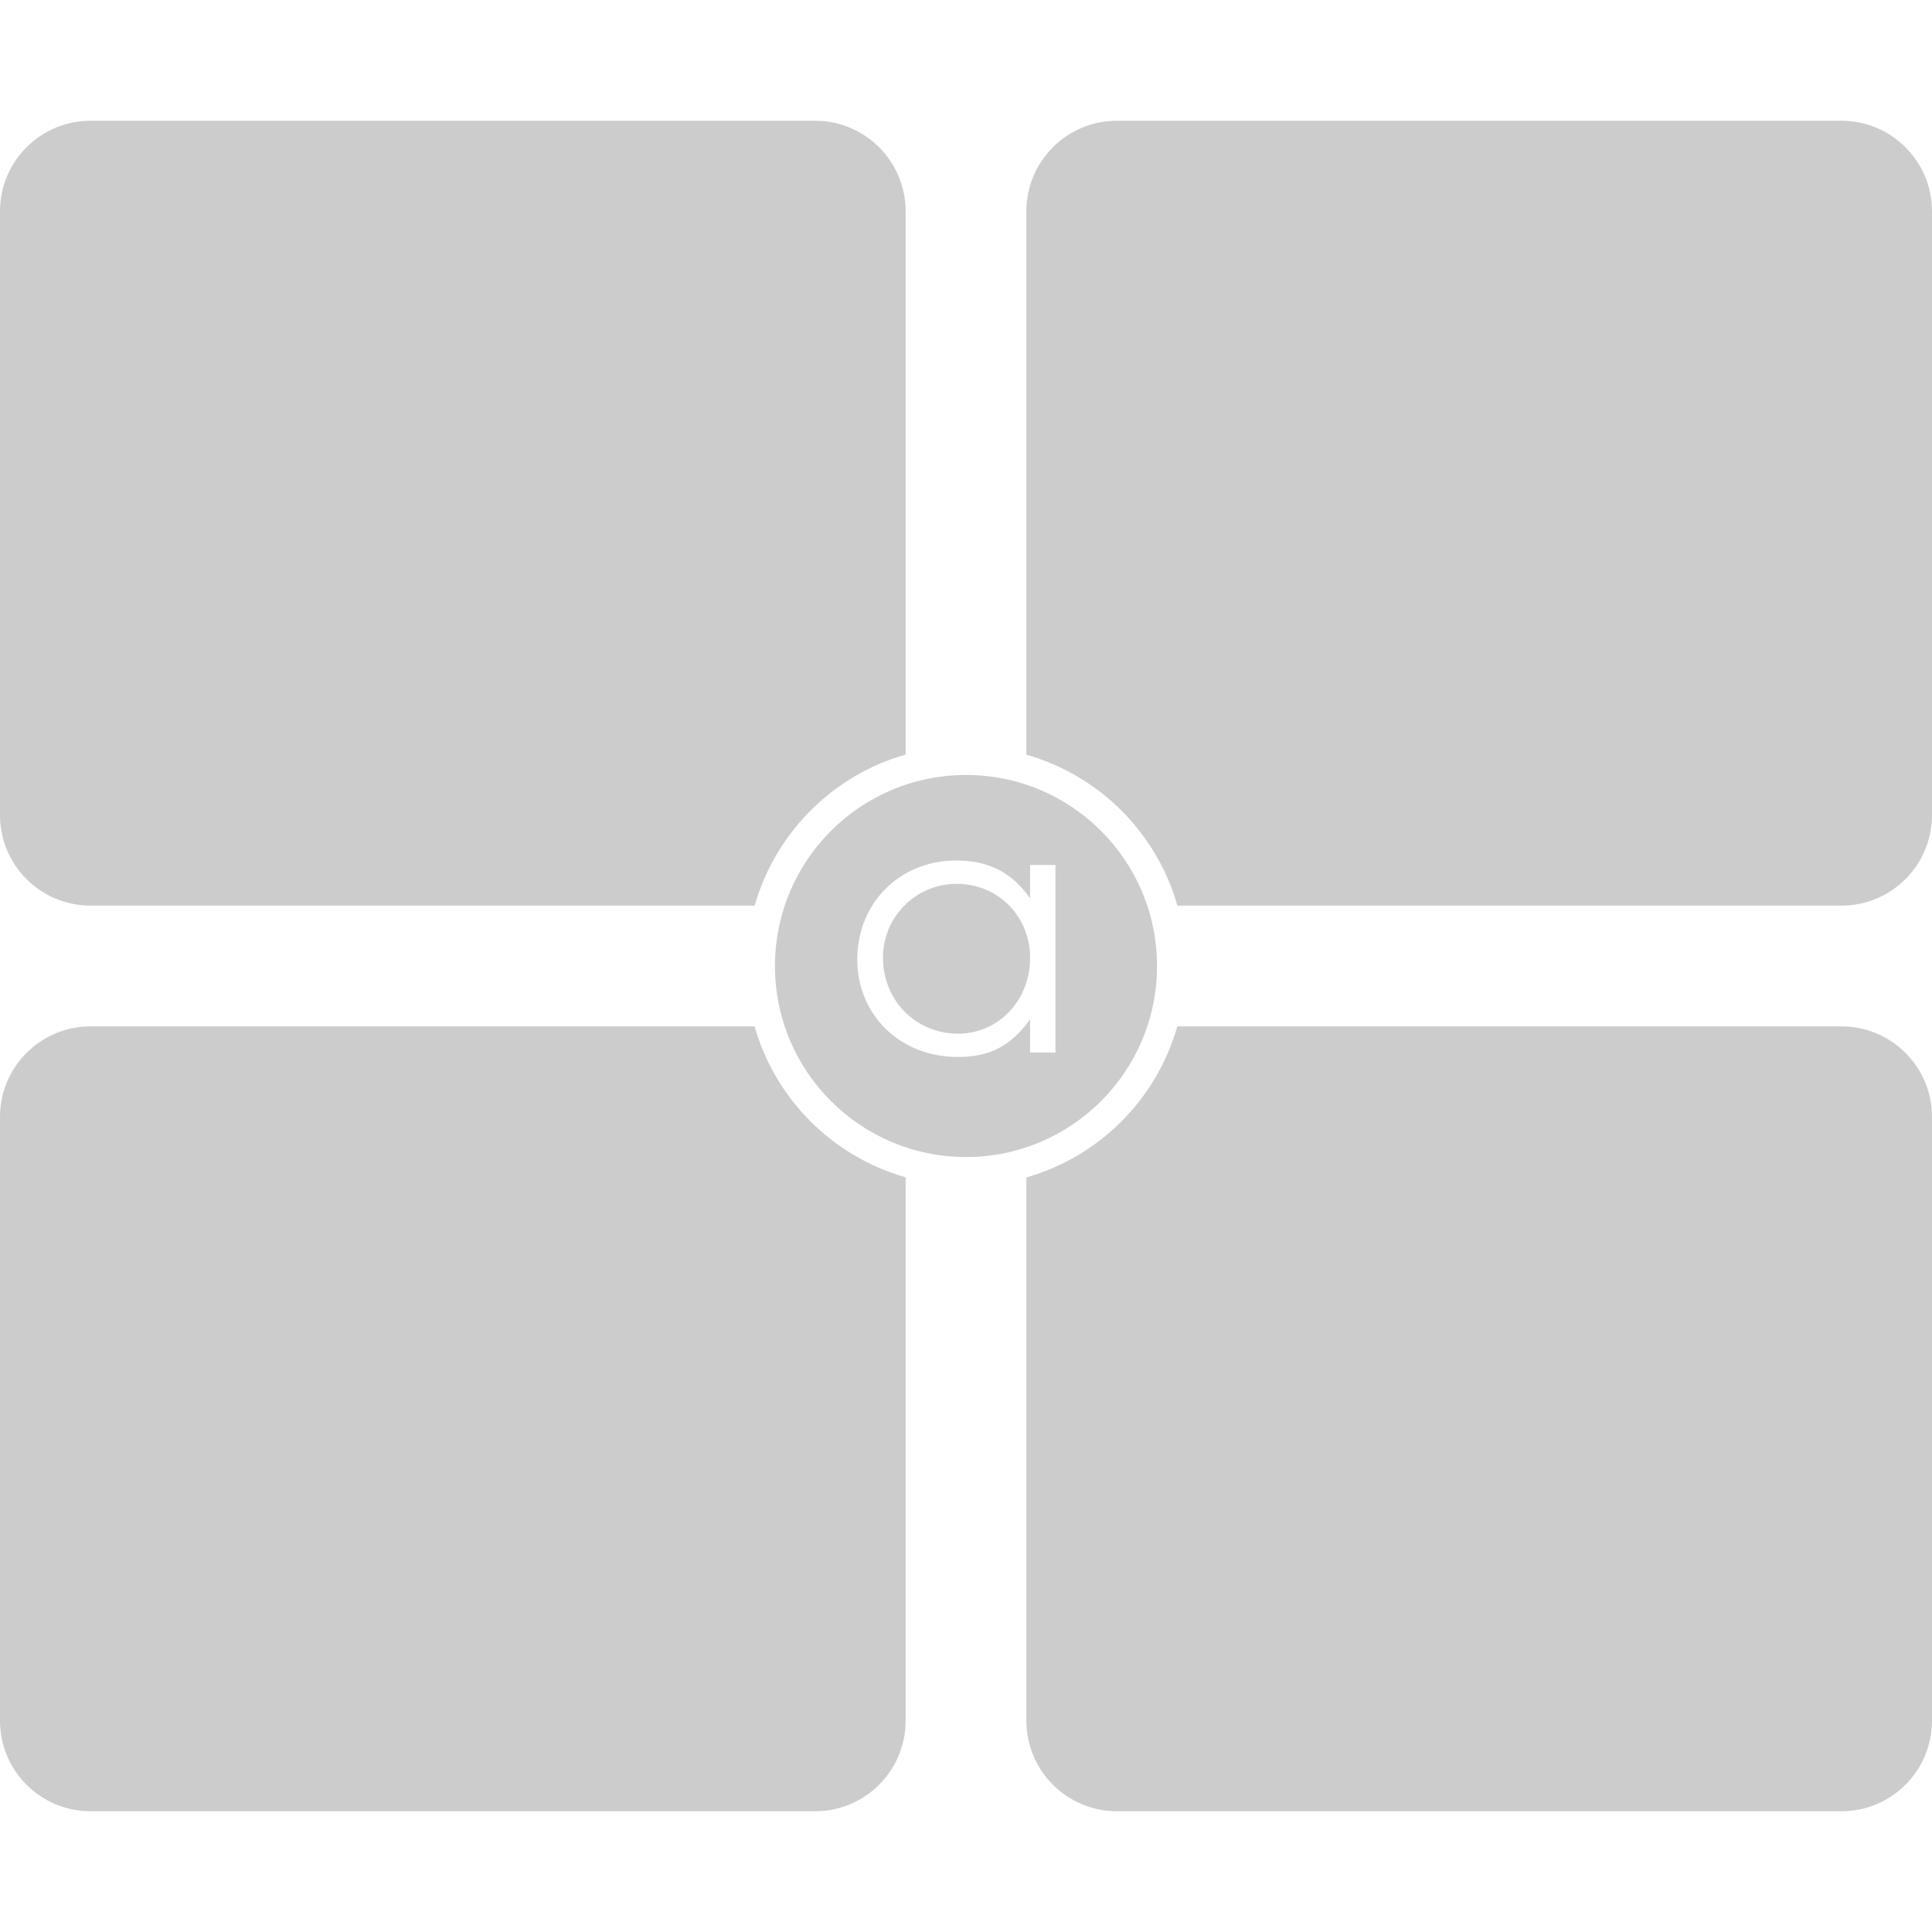
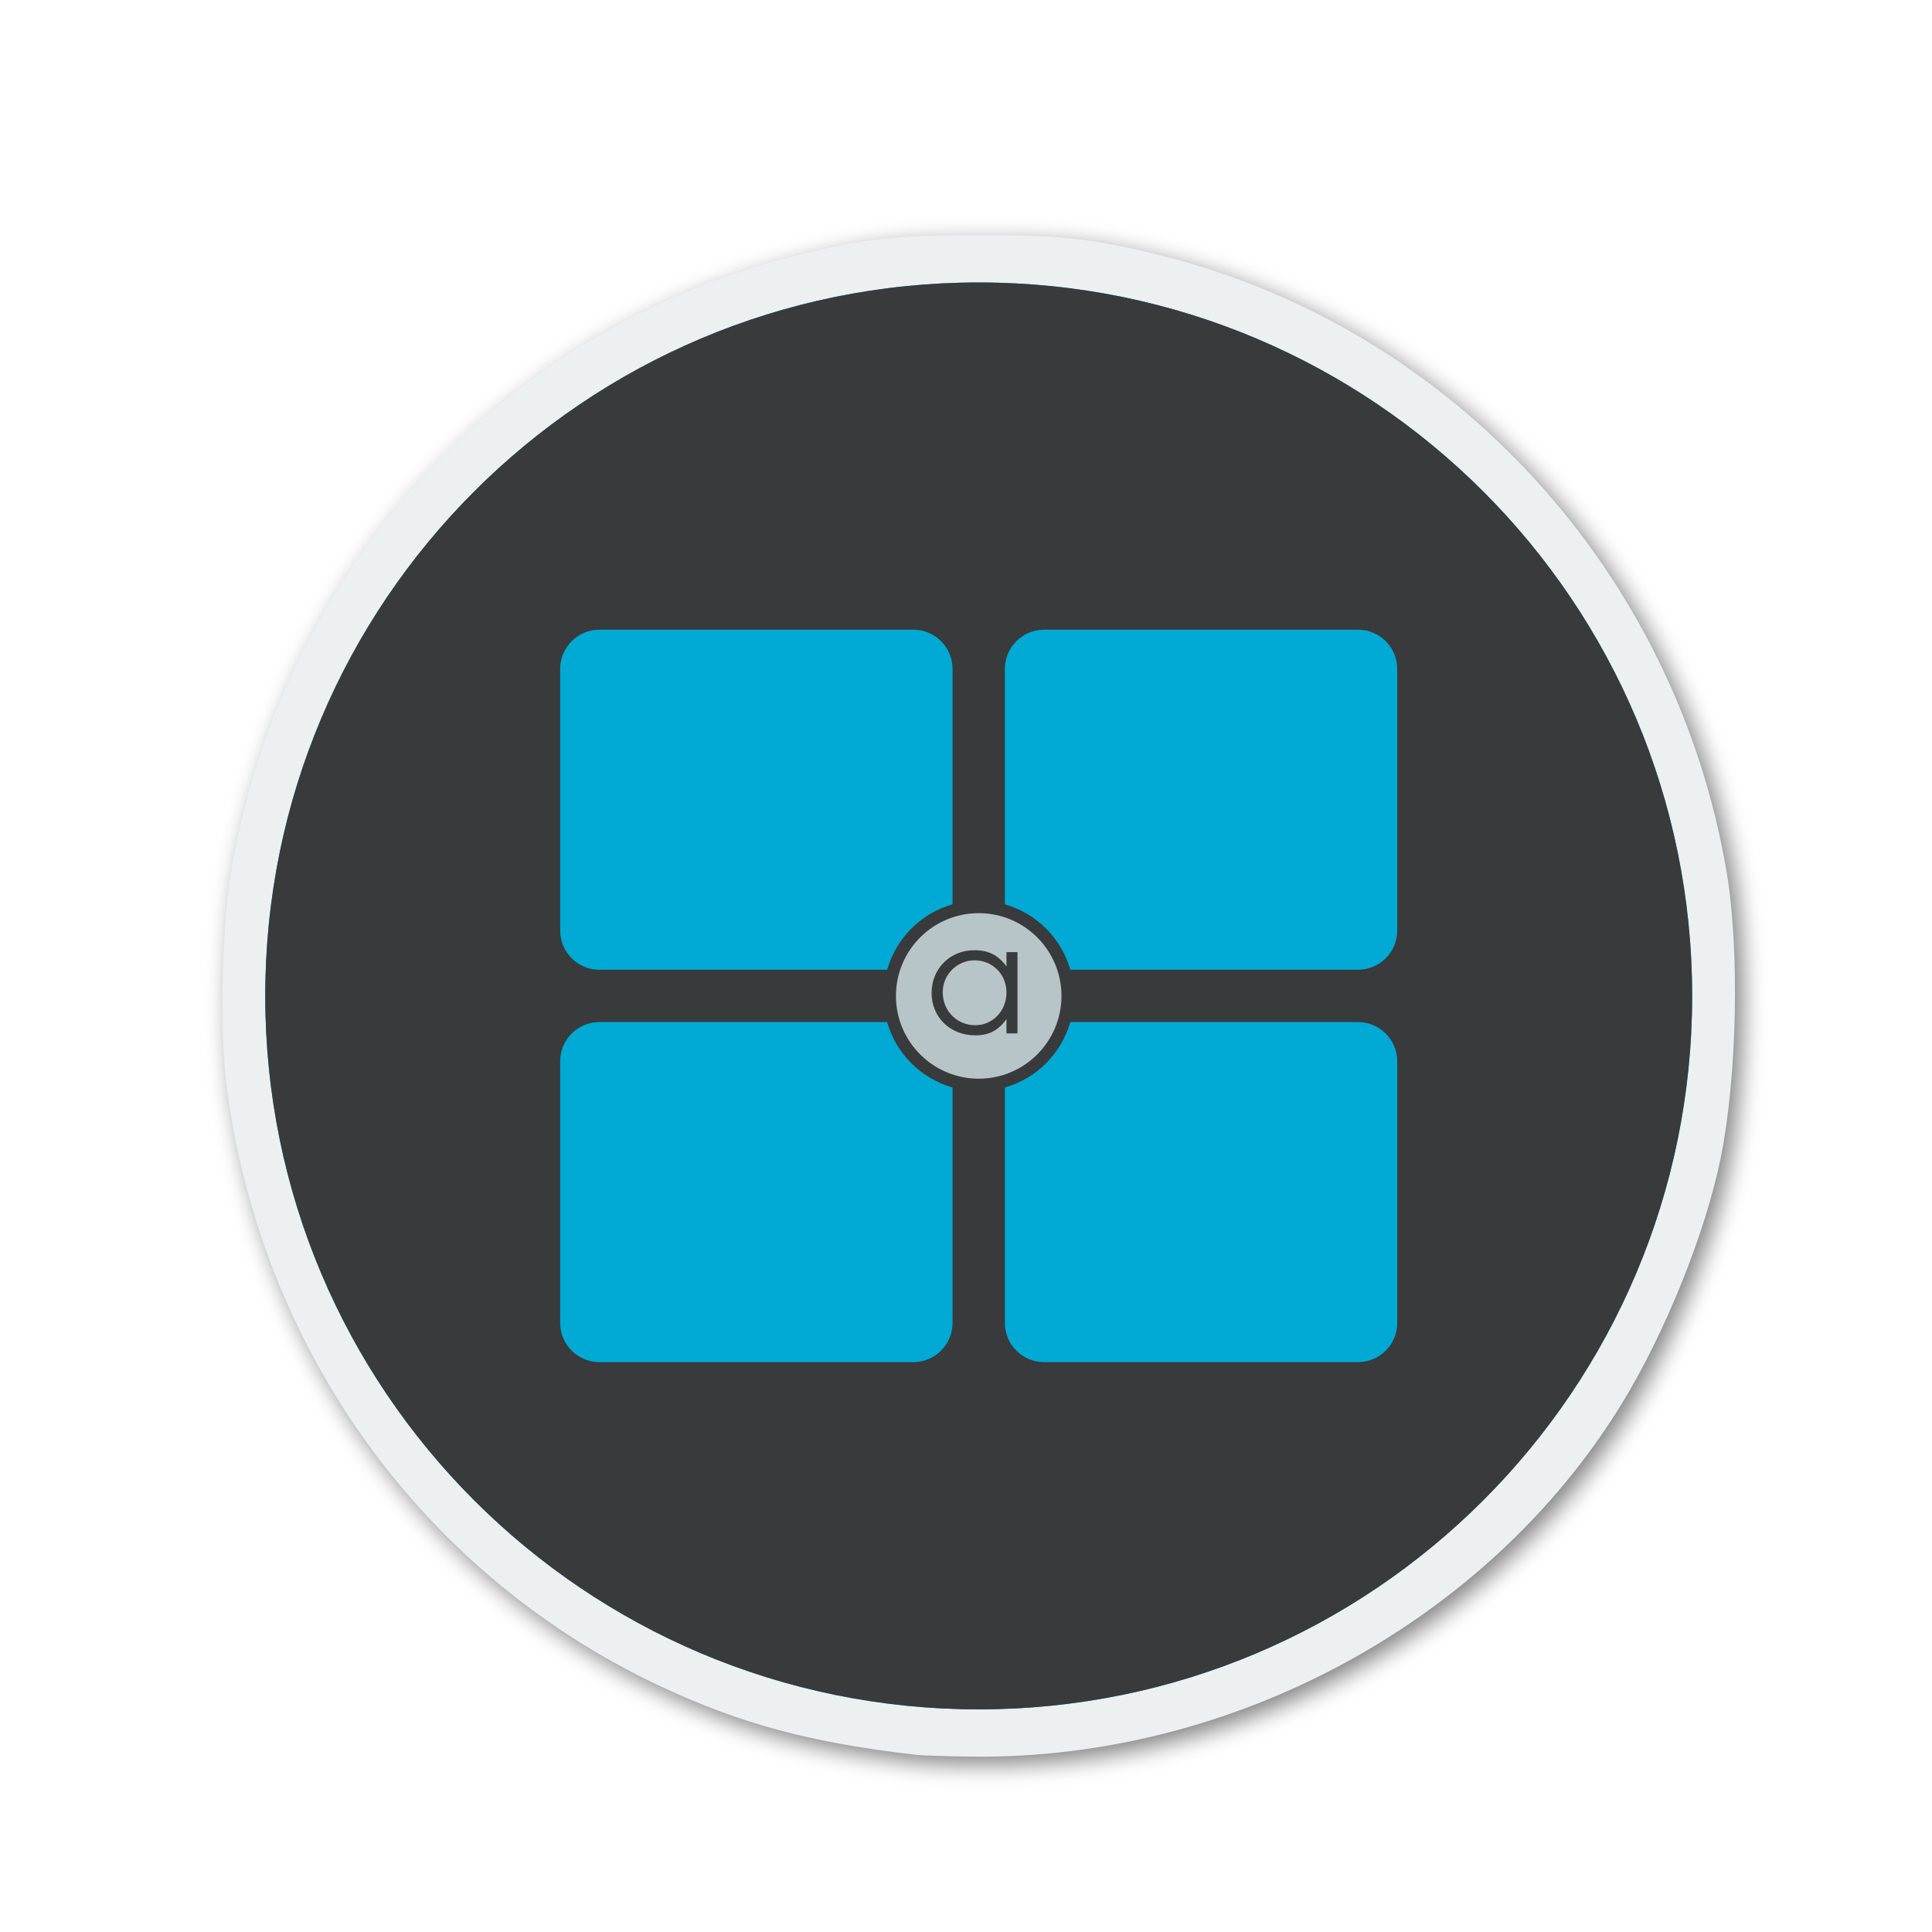
- <svg xmlns="http://www.w3.org/2000/svg" viewBox="0 0 512 512" version="1.1" id="svg4">
-   <defs id="defs8" />
-   <path style="fill:#cccccc" d="M 24 32 C 10.745 32 0 42.745 0 56 L 0 216 C 0 229.255 10.745 240 24 240 L 199.996 240 A 58.294 58.294 0 0 1 240 199.965 L 240 56 C 240 42.745 229.255 32 216 32 L 24 32 z M 296 32 C 282.745 32 272 42.745 272 56 L 272 199.996 A 58.294 58.294 0 0 1 312.035 240 L 488 240 C 501.255 240 512 229.255 512 216 L 512 56 C 512 42.745 501.255 32 488 32 L 296 32 z M 313.877 48.092 C 322.891 48.092 329.247 51.318 334.371 58.529 L 334.371 49.324 L 341.393 49.324 L 341.393 101.227 L 334.371 101.227 L 334.371 92.117 C 328.868 99.518 323.174 102.459 314.35 102.459 C 298.409 102.459 286.549 90.884 286.549 75.418 C 286.549 59.857 298.316 48.092 313.877 48.092 z M 314.066 54.543 C 302.775 54.543 293.666 63.652 293.666 74.943 C 293.666 86.804 302.68 96.008 314.445 96.008 C 325.642 96.008 334.371 86.805 334.371 75.039 C 334.371 63.463 325.452 54.543 314.066 54.543 z M 24 272 C 10.745 272 0 282.745 0 296 L 0 456 C 0 469.255 10.745 480 24 480 L 216 480 C 229.255 480 240 469.255 240 456 L 240 312.004 A 58.294 58.294 0 0 1 199.965 272 L 24 272 z M 312.004 272 A 58.294 58.294 0 0 1 272 312.035 L 272 456 C 272 469.255 282.745 480 296 480 L 488 480 C 501.255 480 512 469.255 512 456 L 512 296 C 512 282.745 501.255 272 488 272 L 312.004 272 z " id="path2" />
-   <rect style="fill:#cccccc;fill-opacity:1" id="rect7" width="88.976" height="76.703" x="282.267" y="44.111" />
-   <path style="fill:#cccccc;fill-opacity:1" d="M 256 205.375 A 50.624 50.624 0 0 0 205.375 256 A 50.624 50.624 0 0 0 256 306.625 A 50.624 50.624 0 0 0 306.625 256 A 50.624 50.624 0 0 0 256 205.375 z M 253.357 228.043 C 261.99 228.043 268.078 231.131 272.984 238.037 L 272.984 229.225 L 279.709 229.225 L 279.709 278.928 L 272.984 278.928 L 272.984 270.205 C 267.714 277.293 262.261 280.109 253.811 280.109 C 238.545 280.109 227.188 269.024 227.188 254.213 C 227.188 239.311 238.455 228.043 253.357 228.043 z M 253.539 234.221 C 242.726 234.221 234.002 242.945 234.002 253.758 C 234.002 265.116 242.635 273.93 253.902 273.93 C 264.625 273.93 272.984 265.117 272.984 253.85 C 272.984 242.764 264.443 234.221 253.539 234.221 z " id="path79" />
+ <svg xmlns="http://www.w3.org/2000/svg" xmlns:xlink="http://www.w3.org/1999/xlink" height="512" width="512" version="1.1" id="svg2">
+   <defs id="defs6">
+     <linearGradient gradientTransform="matrix(0,-1,1,0,-1.5e-6,48)" gradientUnits="userSpaceOnUse" x2="47" x1="1" id="linearGradient3764">
+       <stop id="stop7" stop-opacity="1" stop-color="#e4e4e4" />
+       <stop id="stop9" stop-opacity="1" stop-color="#eee" offset="1" />
+     </linearGradient>
+     <clipPath id="clipPath-365326813">
+       <g id="g12" transform="translate(0,-1004.362)">
+         <path style="fill:#1890d0" id="path14" transform="matrix(15.33333,0,0,11.5,415,878.8622)" d="m -24,13 c 0,1.105 -0.672,2 -1.5,2 -0.828,0 -1.5,-0.895 -1.5,-2 0,-1.105 0.672,-2 1.5,-2 0.828,0 1.5,0.895 1.5,2 z" />
+       </g>
+     </clipPath>
+     <clipPath id="clipPath-370729992">
+       <g id="g17" transform="translate(0,-1004.362)">
+         <path style="fill:#1890d0" id="path19" transform="matrix(15.33333,0,0,11.5,415,878.8622)" d="m -24,13 c 0,1.105 -0.672,2 -1.5,2 -0.828,0 -1.5,-0.895 -1.5,-2 0,-1.105 0.672,-2 1.5,-2 0.828,0 1.5,0.895 1.5,2 z" />
+       </g>
+     </clipPath>
+     <defs id="defs5">
+       <rect id="SVGID_1_" width="1024" height="1024" />
+     </defs>
+     <clipPath id="SVGID_2_">
+       <use xlink:href="#SVGID_1_" overflow="visible" id="use9" />
+     </clipPath>
+     <defs id="defs38">
+       <rect y="0" x="0" height="1024" width="1024" id="SVGID_8_" />
+     </defs>
+     <clipPath id="SVGID_9_">
+       <use height="100%" width="100%" y="0" x="0" style="overflow:visible" id="use42" overflow="visible" xlink:href="#SVGID_8_" />
+     </clipPath>
+     <defs id="defs44">
+       <filter height="413.967" width="413.934" y="293.442" x="305.033" filterUnits="userSpaceOnUse" id="Adobe_OpacityMaskFilter">
+         <feFlood id="feFlood47" result="back" />
+         <feBlend id="feBlend49" mode="normal" in2="back" in="SourceGraphic" />
+       </filter>
+     </defs>
+     <mask id="SVGID_10_" height="413.967" width="413.934" y="293.442" x="305.033" maskUnits="userSpaceOnUse">
+       <g style="filter:url(#Adobe_OpacityMaskFilter)" id="g52">
+         <g id="g54" enable-background="new    ">
+           <g id="g56">
+             <defs id="defs58">
+               <path d="m 513.458,309.257 c 91.063,0 164.903,76.897 164.903,171.722 0,94.833 -73.84,171.727 -164.903,171.727 -91.047,0 -164.89,-76.894 -164.89,-171.727 0,-94.825 73.843,-171.722 164.89,-171.722" id="SVGID_11_" />
+             </defs>
+             <clipPath clip-path="url(#SVGID_9_)" id="SVGID_12_">
+               <use height="100%" width="100%" y="0" x="0" style="overflow:visible" id="use62" overflow="visible" xlink:href="#SVGID_11_" />
+             </clipPath>
+             <linearGradient gradientTransform="matrix(-10.9559,383.4525,383.4525,10.9559,-392132.59,-11061.132)" y2="1024" x2="1" y1="1024" x1="0" gradientUnits="userSpaceOnUse" id="SVGID_13_">
+               <stop id="stop65" style="stop-color:#1C1B18" offset="0" />
+               <stop id="stop67" style="stop-color:#4B4846" offset="0.187" />
+               <stop id="stop69" style="stop-color:#7F7B79" offset="0.368" />
+               <stop id="stop71" style="stop-color:#B0ADAD" offset="0.534" />
+               <stop id="stop73" style="stop-color:#D9D8D8" offset="0.682" />
+               <stop id="stop75" style="stop-color:#F5F5F5" offset="0.807" />
+               <stop id="stop77" style="stop-color:#FFFFFF" offset="0.894" />
+               <stop id="stop79" style="stop-color:#FFFFFF" offset="1" />
+             </linearGradient>
+             <polygon style="fill:url(#SVGID_13_)" id="polygon81" points="338.763,652.426 348.837,299.842 688.166,309.537 678.092,662.121 " clip-path="url(#SVGID_12_)" />
+           </g>
+         </g>
+       </g>
+     </mask>
+     <filter id="filter139" style="color-interpolation-filters:sRGB;">
+       <feFlood id="feFlood129" result="flood" flood-color="rgb(0,0,0)" flood-opacity="0.498" />
+       <feComposite id="feComposite131" result="composite1" operator="in" in2="SourceGraphic" in="flood" />
+       <feGaussianBlur id="feGaussianBlur133" result="blur" stdDeviation="3" in="composite1" />
+       <feOffset id="feOffset135" result="offset" dy="2" dx="2" />
+       <feComposite id="feComposite137" result="composite2" operator="over" in2="offset" in="SourceGraphic" />
+     </filter>
+   </defs>
+   <path style="fill:#ecf0f1;fill-opacity:1;filter:url(#filter139)" d="M 242.883,465.06 C 214.915,461.872 196.187,456.837 174.734,446.741 112.251,417.333 69.322,357.997 60.119,288.321 58.096,272.999 58.762,244.715 61.508,229.336 75.689,149.921 133.264,87.414 210.193,67.914 c 18.4,-4.664 26.58,-5.595 49.167,-5.595 22.555,0 30.774,0.933 49.054,5.566 76.99,19.516 135.811,83.917 149.181,163.334 3.442,20.442 2.764,53.934 -1.525,75.324 -3.985,19.873 -14.679,46.517 -26.267,65.437 -35.281,57.607 -102.94,94.363 -172.191,93.543 -6.548,-0.078 -13.176,-0.286 -14.73,-0.463 z m 40.016,-20.542 c 14.118,-1.909 22.436,-3.822 35.308,-8.121 C 413.221,404.663 464.283,302.293 432.525,207.21 400.791,112.196 298.422,61.134 203.338,92.891 108.324,124.626 57.262,226.995 89.019,322.078 c 22.064,66.061 78.578,112.573 148.685,122.369 12.001,1.677 33.069,1.71 45.194,0.071 z" id="path2984" />
+   <circle r="189.073" cy="263.927" cx="259.367" id="path77-3" style="fill:#00aad4;fill-opacity:1" />
+   <path id="path77" d="M 259.367 74.854 A 189.073 189.073 0 0 0 70.293 263.928 A 189.073 189.073 0 0 0 259.367 453 A 189.073 189.073 0 0 0 448.439 263.928 A 189.073 189.073 0 0 0 259.367 74.854 z M 158.85 166.877 L 242.037 166.877 C 247.78 166.877 252.434 171.532 252.434 177.275 L 252.434 239.65 A 25.257 25.257 0 0 0 235.102 256.996 L 158.85 256.996 C 153.107 256.996 148.451 252.341 148.451 246.598 L 148.451 177.275 C 148.451 171.532 153.107 166.877 158.85 166.877 z M 276.697 166.877 L 359.883 166.877 C 365.626 166.877 370.281 171.532 370.281 177.275 L 370.281 246.598 C 370.281 252.341 365.626 256.996 359.883 256.996 L 283.645 256.996 A 25.257 25.257 0 0 0 266.299 239.662 L 266.299 177.275 C 266.299 171.532 270.954 166.877 276.697 166.877 z M 284.443 173.848 C 277.701 173.848 272.602 178.946 272.602 185.688 C 272.602 192.388 277.742 197.404 284.648 197.404 C 288.472 197.404 290.938 196.13 293.322 192.924 L 293.322 196.869 L 296.363 196.869 L 296.363 174.383 L 293.322 174.383 L 293.322 178.371 C 291.102 175.247 288.349 173.848 284.443 173.848 z M 284.525 176.645 C 289.459 176.645 293.322 180.508 293.322 185.523 C 293.322 190.621 289.54 194.609 284.689 194.609 C 279.592 194.609 275.686 190.621 275.686 185.482 C 275.686 180.59 279.633 176.645 284.525 176.645 z M 158.85 270.859 L 235.088 270.859 A 25.257 25.257 0 0 0 252.434 288.191 L 252.434 350.58 C 252.434 356.323 247.78 360.979 242.037 360.979 L 158.85 360.979 C 153.107 360.979 148.451 356.323 148.451 350.58 L 148.451 281.258 C 148.451 275.515 153.107 270.859 158.85 270.859 z M 283.631 270.859 L 359.883 270.859 C 365.626 270.859 370.281 275.515 370.281 281.258 L 370.281 350.58 C 370.281 356.323 365.626 360.979 359.883 360.979 L 276.697 360.979 C 270.954 360.979 266.299 356.323 266.299 350.58 L 266.299 288.205 A 25.257 25.257 0 0 0 283.631 270.859 z " style="fill:#383a3c;fill-opacity:1" />
+   <rect y="172.124" x="270.747" height="33.233" width="38.55" id="rect7" style="fill:#00aad4;fill-opacity:1;stroke-width:0.433" />
+   <path id="path79" d="m 259.367,241.994 a 21.934,21.934 0 0 0 -21.934,21.934 21.934,21.934 0 0 0 21.934,21.934 21.934,21.934 0 0 0 21.934,-21.934 21.934,21.934 0 0 0 -21.934,-21.934 z m -1.145,9.821 c 3.74,0 6.378,1.338 8.504,4.33 v -3.818 h 2.914 v 21.535 h -2.914 v -3.779 c -2.283,3.071 -4.646,4.291 -8.307,4.291 -6.614,0 -11.535,-4.803 -11.535,-11.22 0,-6.457 4.882,-11.338 11.338,-11.338 z m 0.079,2.677 c -4.685,0 -8.465,3.78 -8.465,8.465 0,4.921 3.74,8.74 8.622,8.74 4.646,0 8.268,-3.818 8.268,-8.7 0,-4.803 -3.701,-8.504 -8.425,-8.504 z" style="fill:#b7c4c8;fill-opacity:1;stroke-width:0.433" />
</svg>
